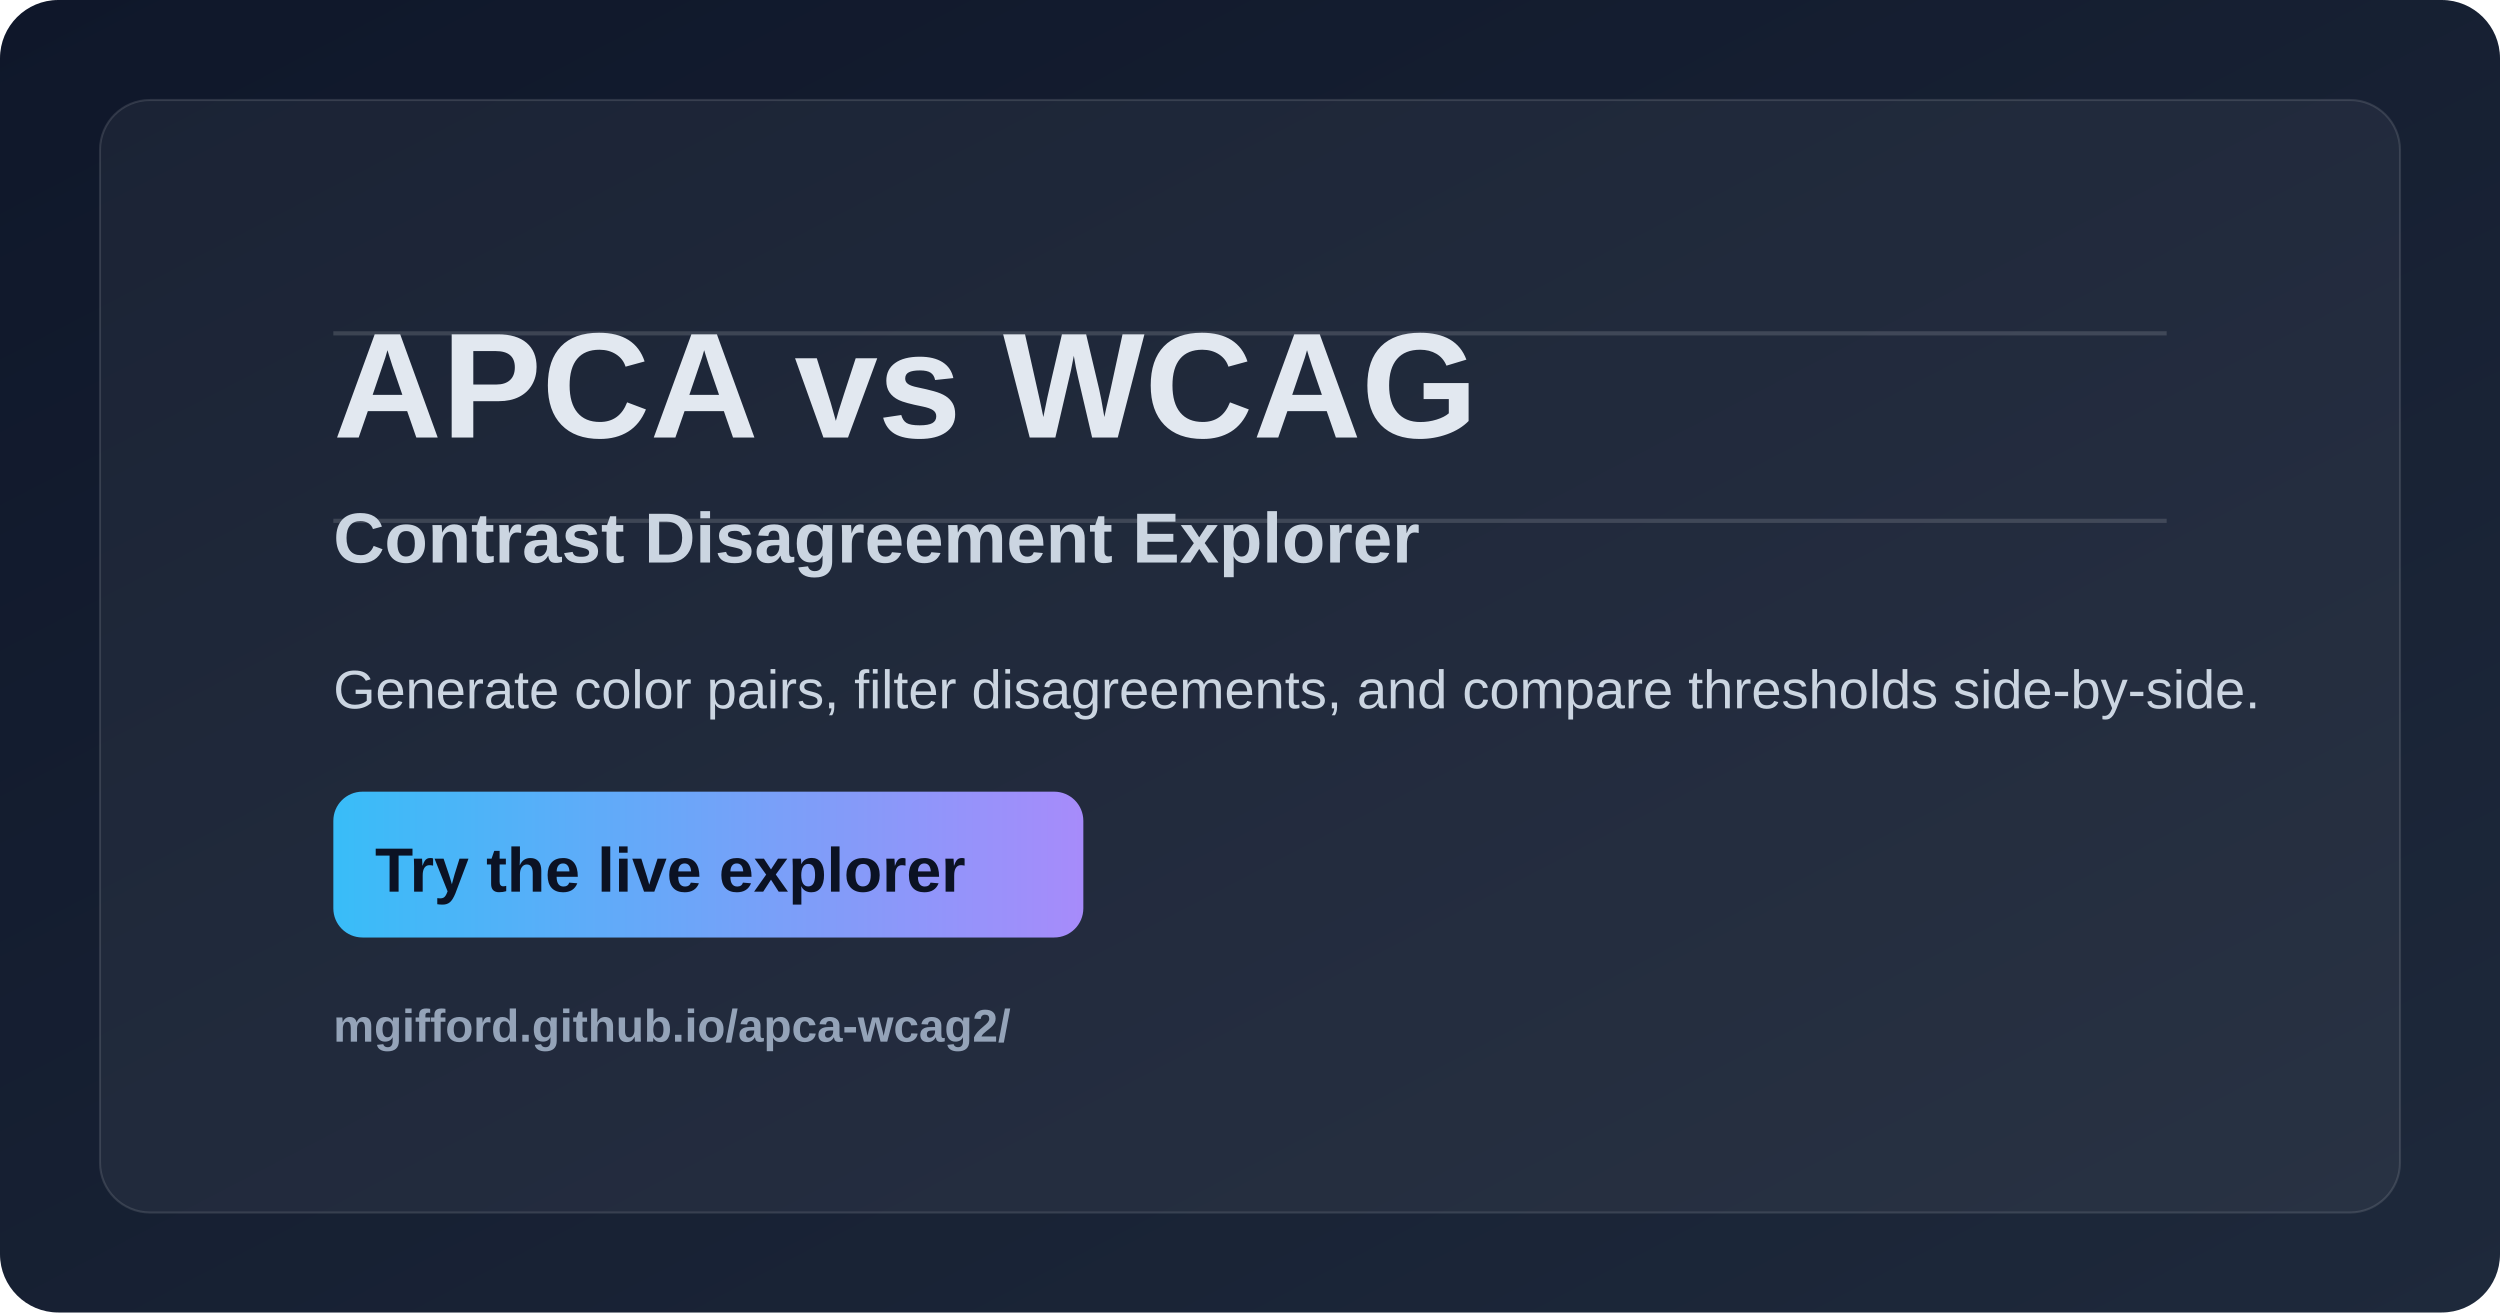
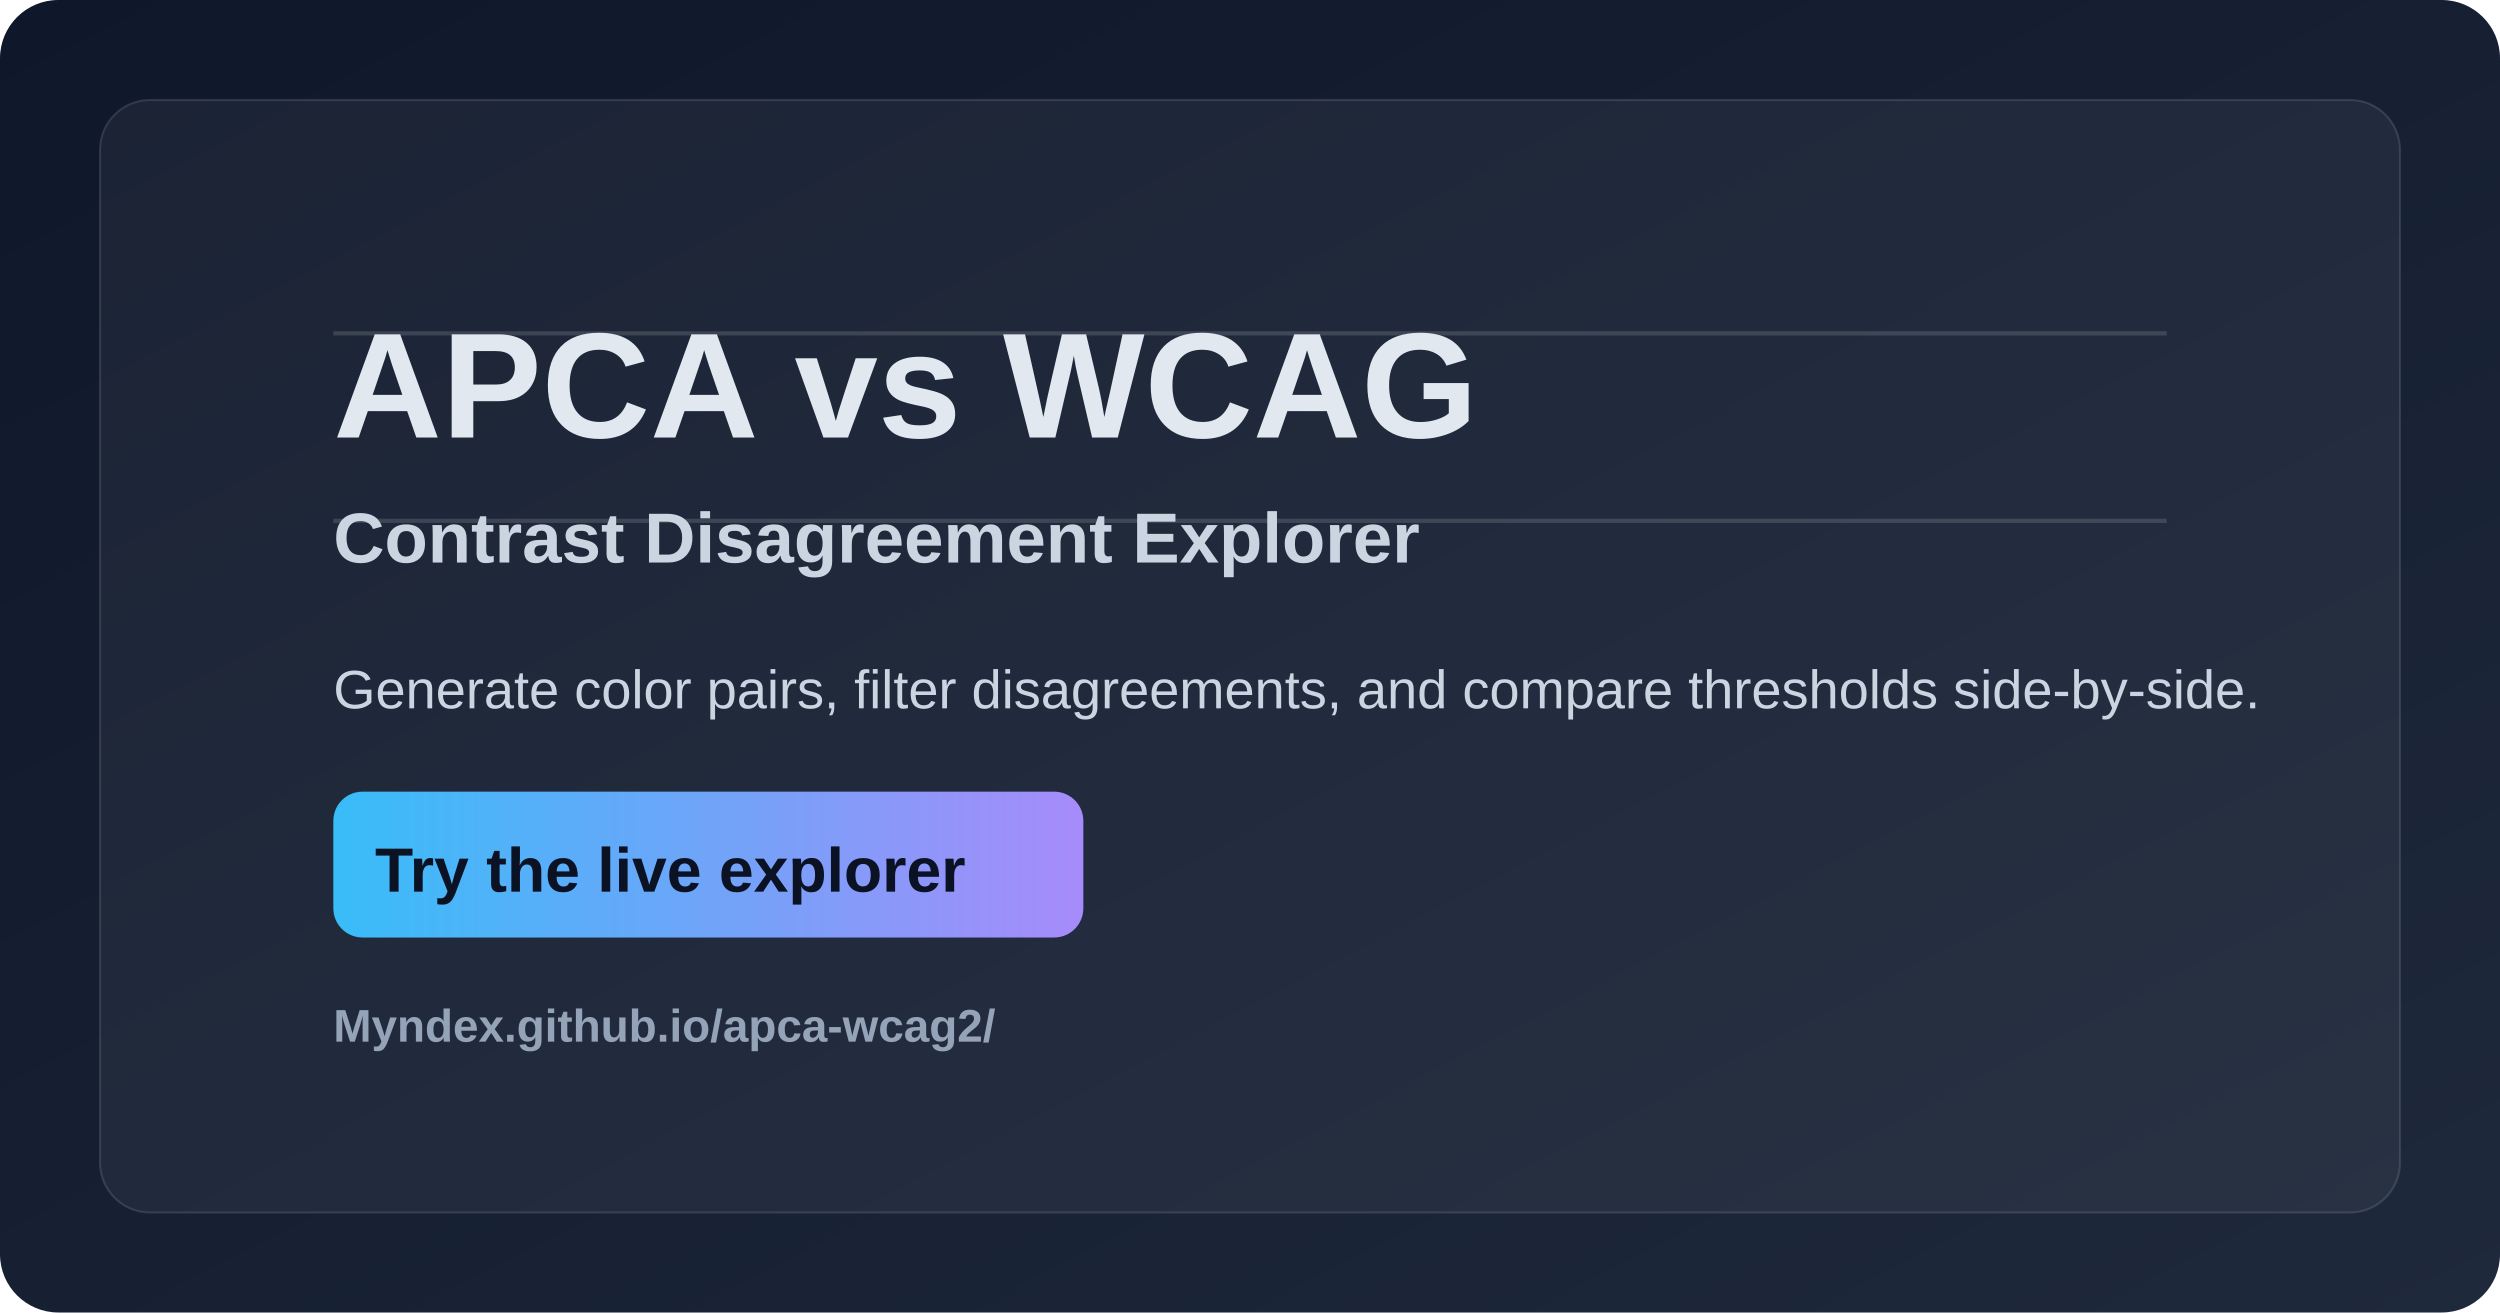
<svg xmlns="http://www.w3.org/2000/svg" width="1200" height="630" viewBox="0 0 1200 630" role="img" aria-labelledby="title desc">
  <defs>
    <linearGradient id="bg" x1="0%" y1="0%" x2="100%" y2="100%">
      <stop offset="0%" stop-color="#0f172a" />
      <stop offset="100%" stop-color="#1e293b" />
    </linearGradient>
    <linearGradient id="accent" x1="0%" y1="0%" x2="100%" y2="0%">
      <stop offset="0%" stop-color="#38bdf8" />
      <stop offset="100%" stop-color="#a78bfa" />
    </linearGradient>
  </defs>
  <rect width="1200" height="630" fill="url(#bg)" rx="28" />
  <rect x="48" y="48" width="1104" height="534" rx="24" fill="rgba(255,255,255,0.05)" stroke="rgba(255,255,255,0.12)" />
  <g fill="none" stroke="rgba(255,255,255,0.14)" stroke-width="2">
    <path d="M160 160 L1040 160" />
    <path d="M160 250 L1040 250" />
  </g>
  <text x="160" y="210" fill="#e2e8f0" font-family="'Helvetica Neue', Arial, sans-serif" font-size="72" font-weight="700">APCA vs WCAG</text>
  <text x="160" y="270" fill="#cbd5e1" font-family="'Helvetica Neue', Arial, sans-serif" font-size="34" font-weight="600">Contrast Disagreement Explorer</text>
  <text x="160" y="340" fill="#cbd5e1" font-family="'Helvetica Neue', Arial, sans-serif" font-size="26" font-weight="500">Generate color pairs, filter disagreements, and compare thresholds side-by-side.</text>
  <rect x="160" y="380" width="360" height="70" rx="14" fill="url(#accent)" />
  <text x="180" y="428" fill="#0b1224" font-family="'Helvetica Neue', Arial, sans-serif" font-size="30" font-weight="700">Try the live explorer</text>
-   <text x="160" y="500" fill="#94a3b8" font-family="'Helvetica Neue', Arial, sans-serif" font-size="22" font-weight="600">mgifford.github.io/apca-wcag2/</text>
+   <text x="160" y="500" fill="#94a3b8" font-family="'Helvetica Neue', Arial, sans-serif" font-size="22" font-weight="600">Myndex.github.io/apca-wcag2/</text>
</svg>
